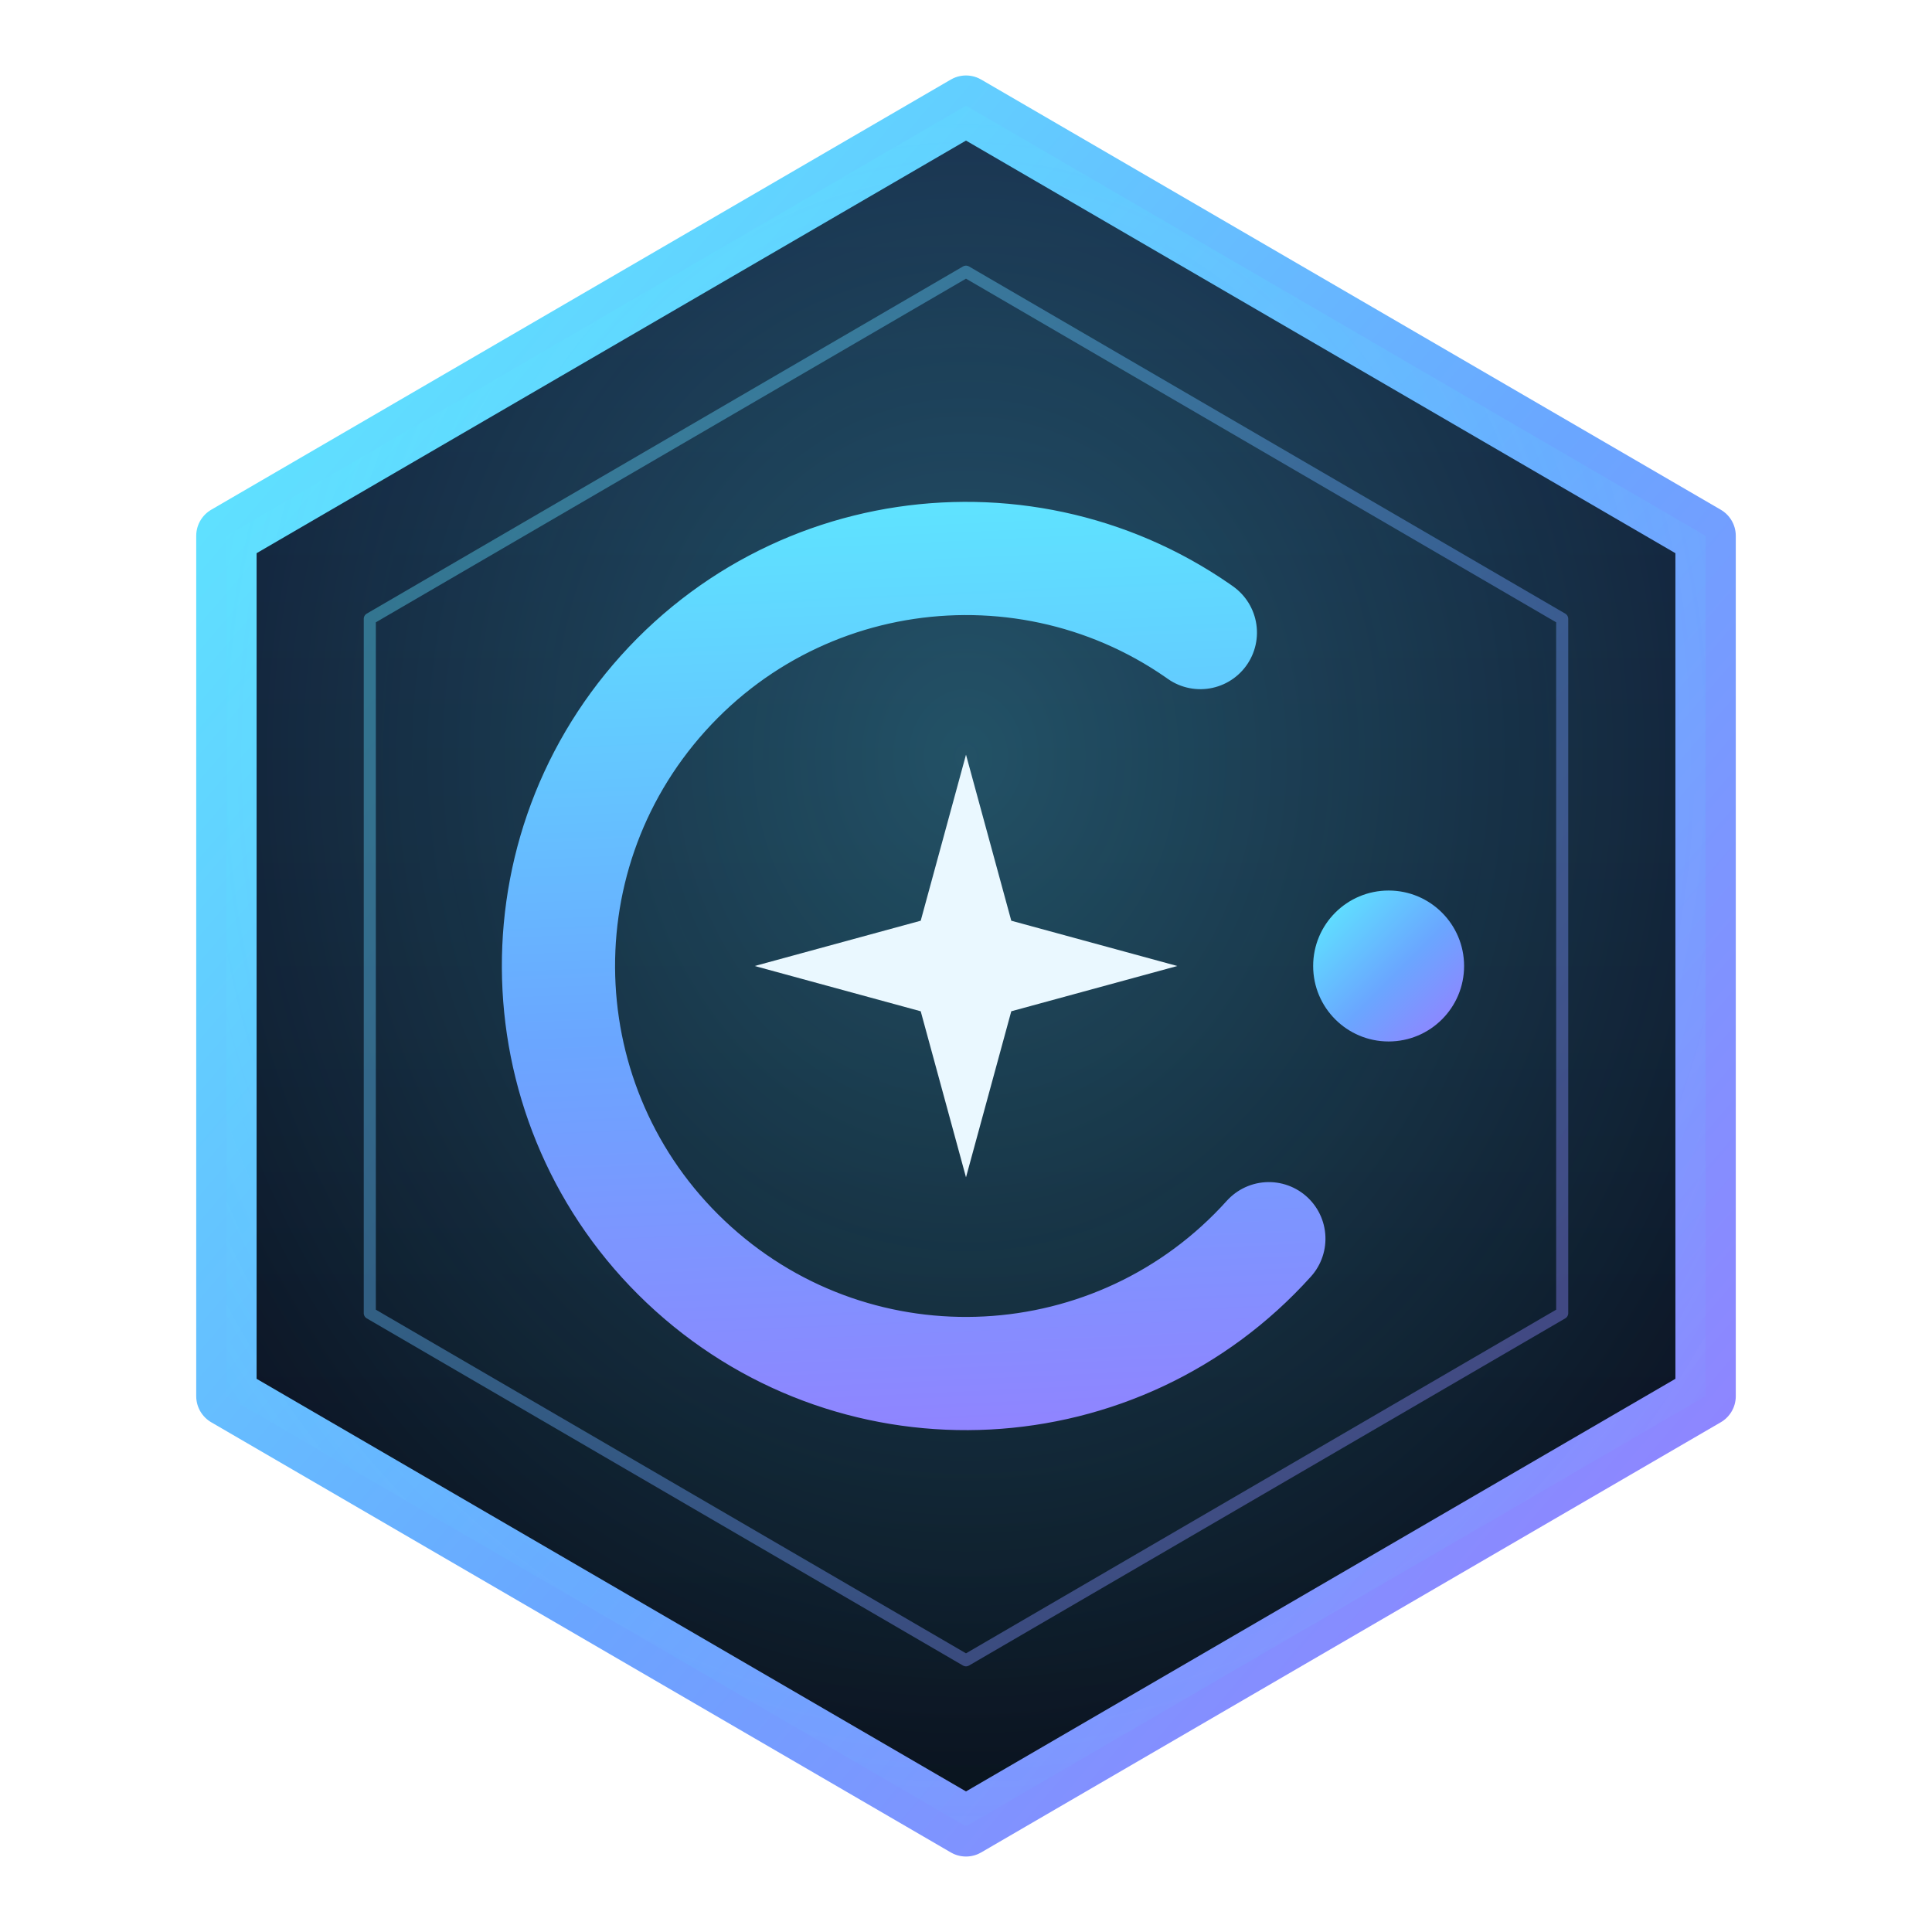
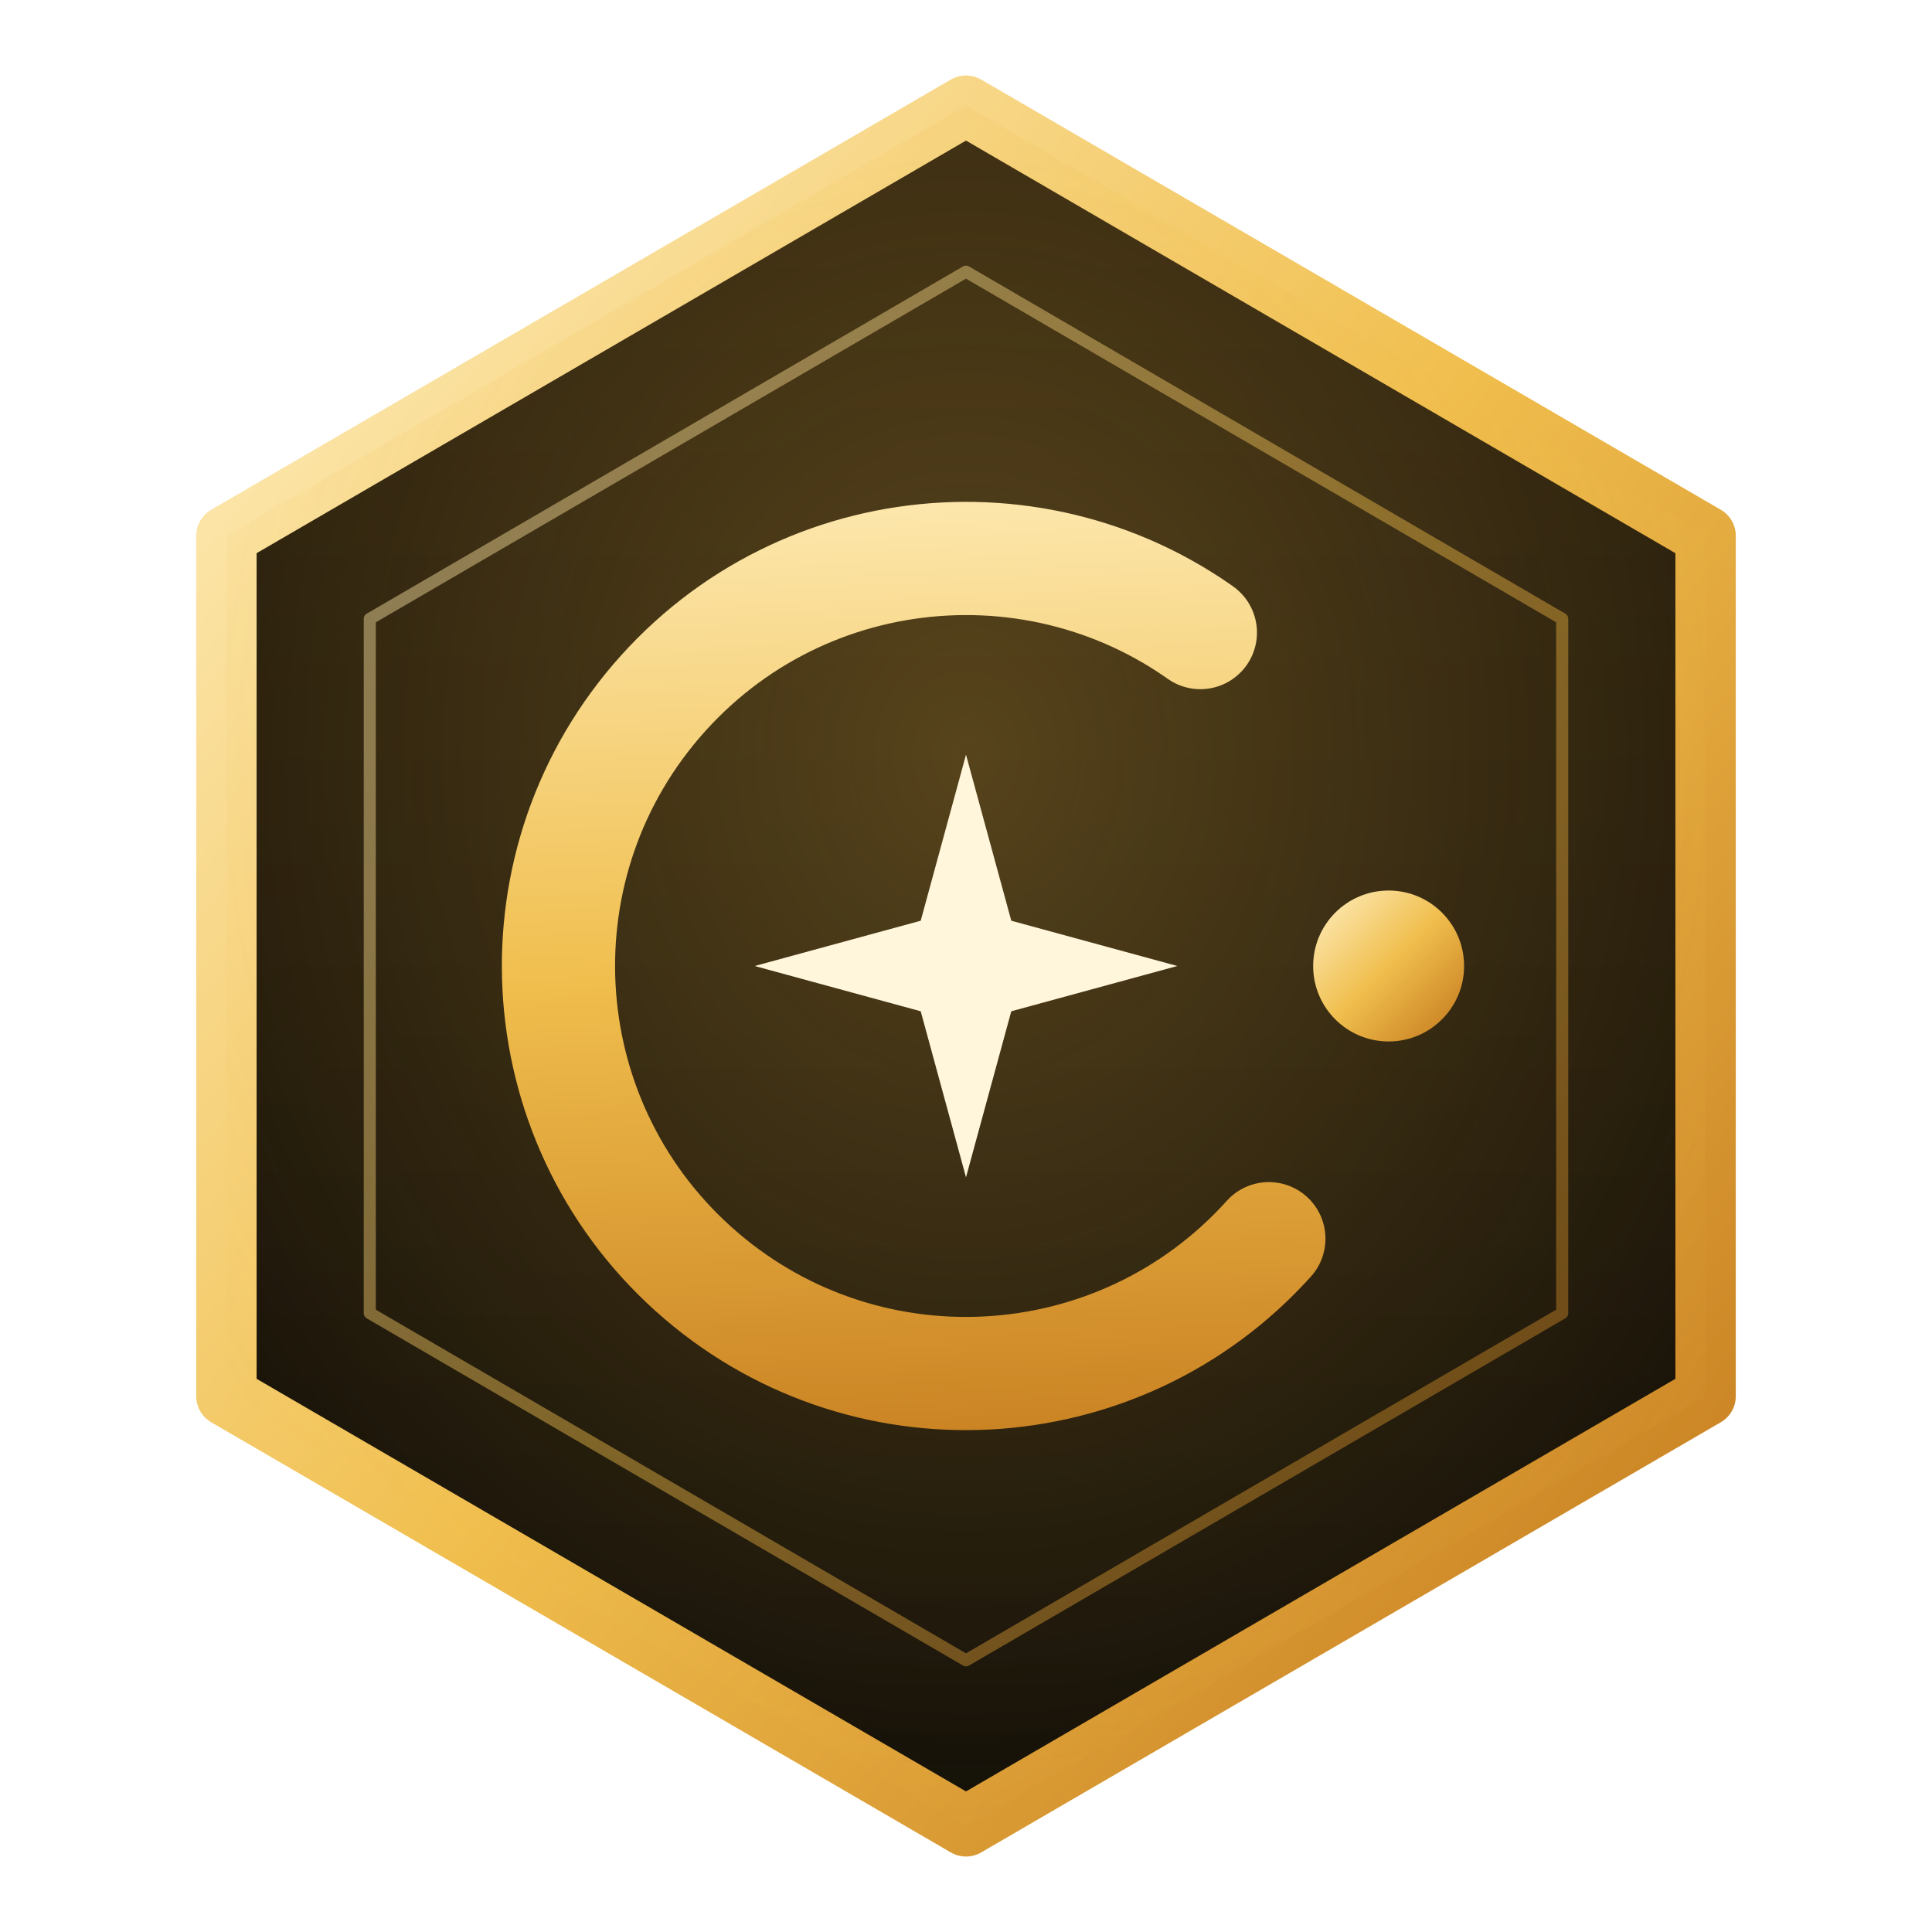
<svg xmlns="http://www.w3.org/2000/svg" viewBox="0 0 256 256" role="img" aria-label="Superliga Covirán">
  <defs>
    <linearGradient id="g" x1="0" y1="0" x2="1" y2="1">
-       <stop offset="0" stop-color="#5cf0ff" />
-       <stop offset=".55" stop-color="#6aa6ff" />
-       <stop offset="1" stop-color="#9a7bff" />
+       <stop offset="0" stop-color="#fff0c2" />
+       <stop offset=".5" stop-color="#f0be4d" />
+       <stop offset="1" stop-color="#c2761a" />
    </linearGradient>
    <linearGradient id="f" x1="0" y1="0" x2="0" y2="1">
-       <stop offset="0" stop-color="#101a38" />
-       <stop offset="1" stop-color="#060914" />
+       <stop offset="0" stop-color="#241a0a" />
+       <stop offset="1" stop-color="#0b0905" />
    </linearGradient>
    <radialGradient id="r" cx=".5" cy=".38" r=".7">
-       <stop offset="0" stop-color="#5cf0ff" stop-opacity=".28" />
-       <stop offset="1" stop-color="#5cf0ff" stop-opacity="0" />
+       <stop offset="0" stop-color="#f0be4d" stop-opacity=".28" />
+       <stop offset="1" stop-color="#f0be4d" stop-opacity="0" />
    </radialGradient>
  </defs>
  <polygon points="128,14 226,71 226,185 128,242 30,185 30,71" fill="url(#f)" stroke="url(#g)" stroke-width="8" stroke-linejoin="round" />
  <polygon points="128,14 226,71 226,185 128,242 30,185 30,71" fill="url(#r)" />
-   <polygon points="128,36 207,82 207,174 128,220 49,174 49,82" fill="none" stroke="url(#g)" stroke-width="1.6" opacity=".4" stroke-linejoin="round" />
+   <polygon points="128,36 207,82 207,174 128,220 49,174 49,82" fill="none" stroke="url(#g)" stroke-width="1.6" opacity=".45" stroke-linejoin="round" />
  <circle cx="128" cy="128" r="54" fill="none" stroke="url(#g)" stroke-width="15" stroke-linecap="round" stroke-dasharray="248 92" transform="rotate(42 128 128)" />
  <circle cx="184" cy="128" r="10" fill="url(#g)" />
-   <path d="M128 100 L134 122 L156 128 L134 134 L128 156 L122 134 L100 128 L122 122 Z" fill="#eaf8ff" />
+   <path d="M128 100 L134 122 L156 128 L134 134 L128 156 L122 134 L100 128 L122 122 Z" fill="#fff6dc" />
</svg>
